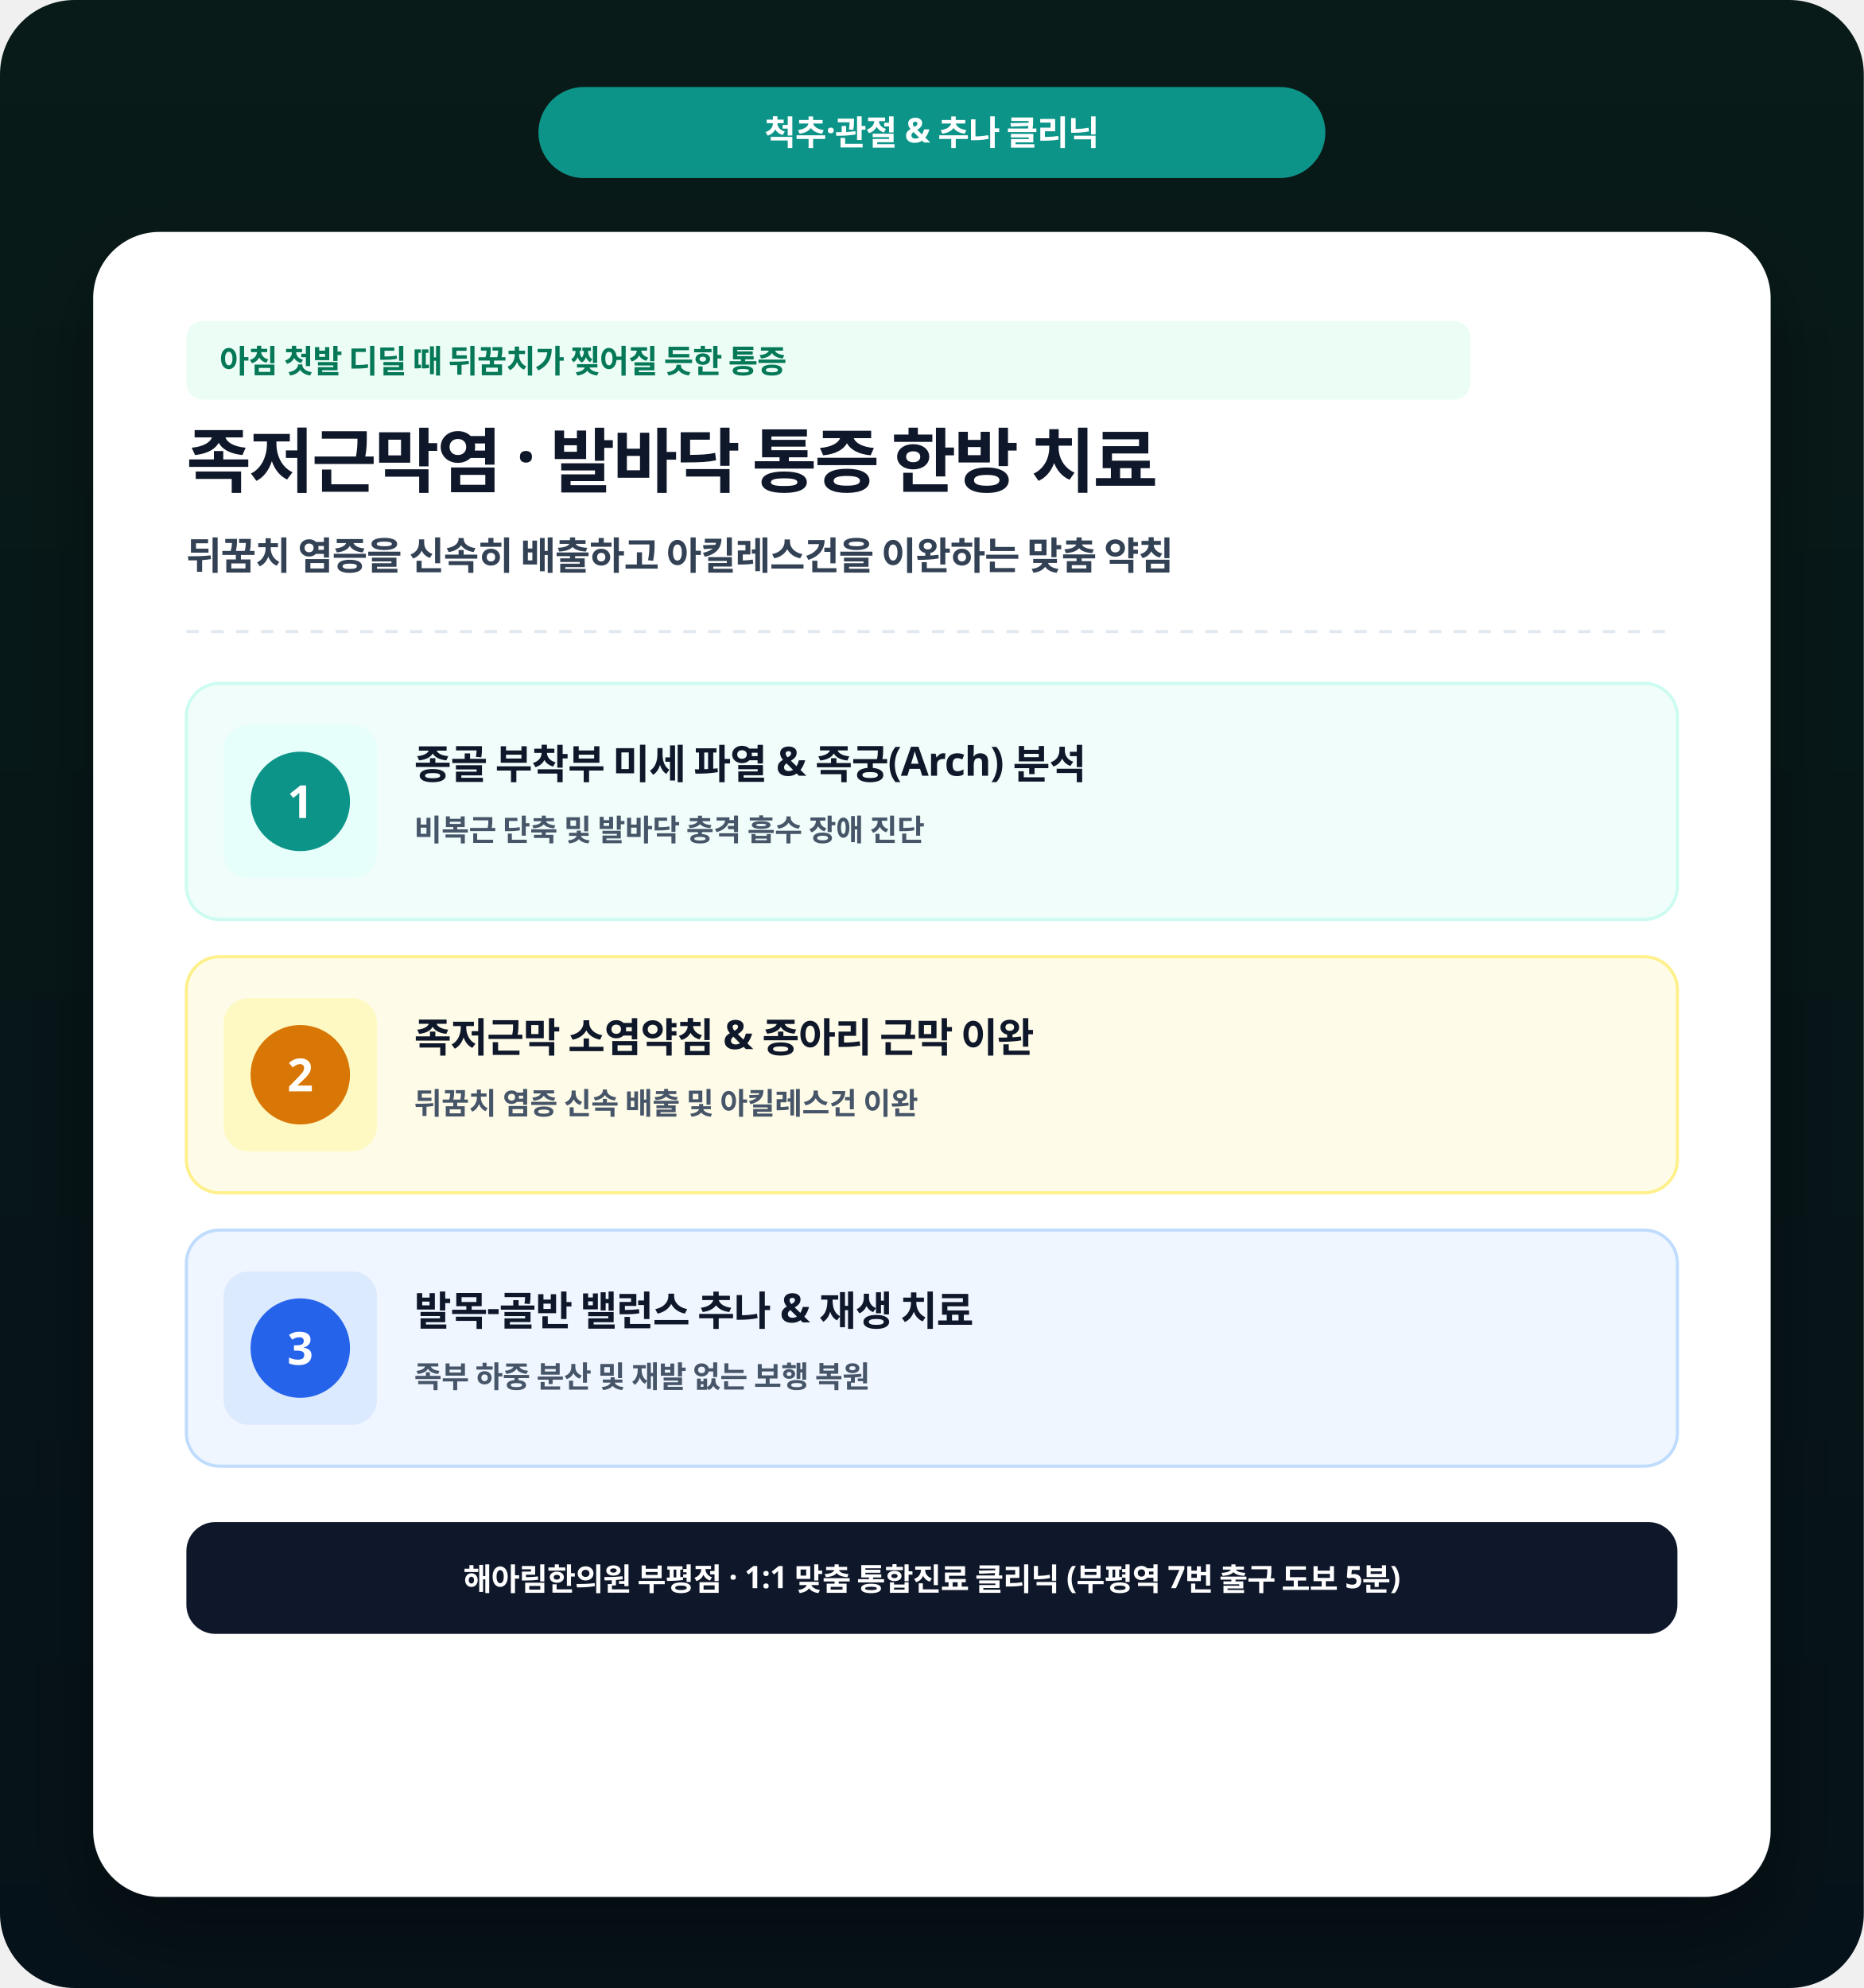
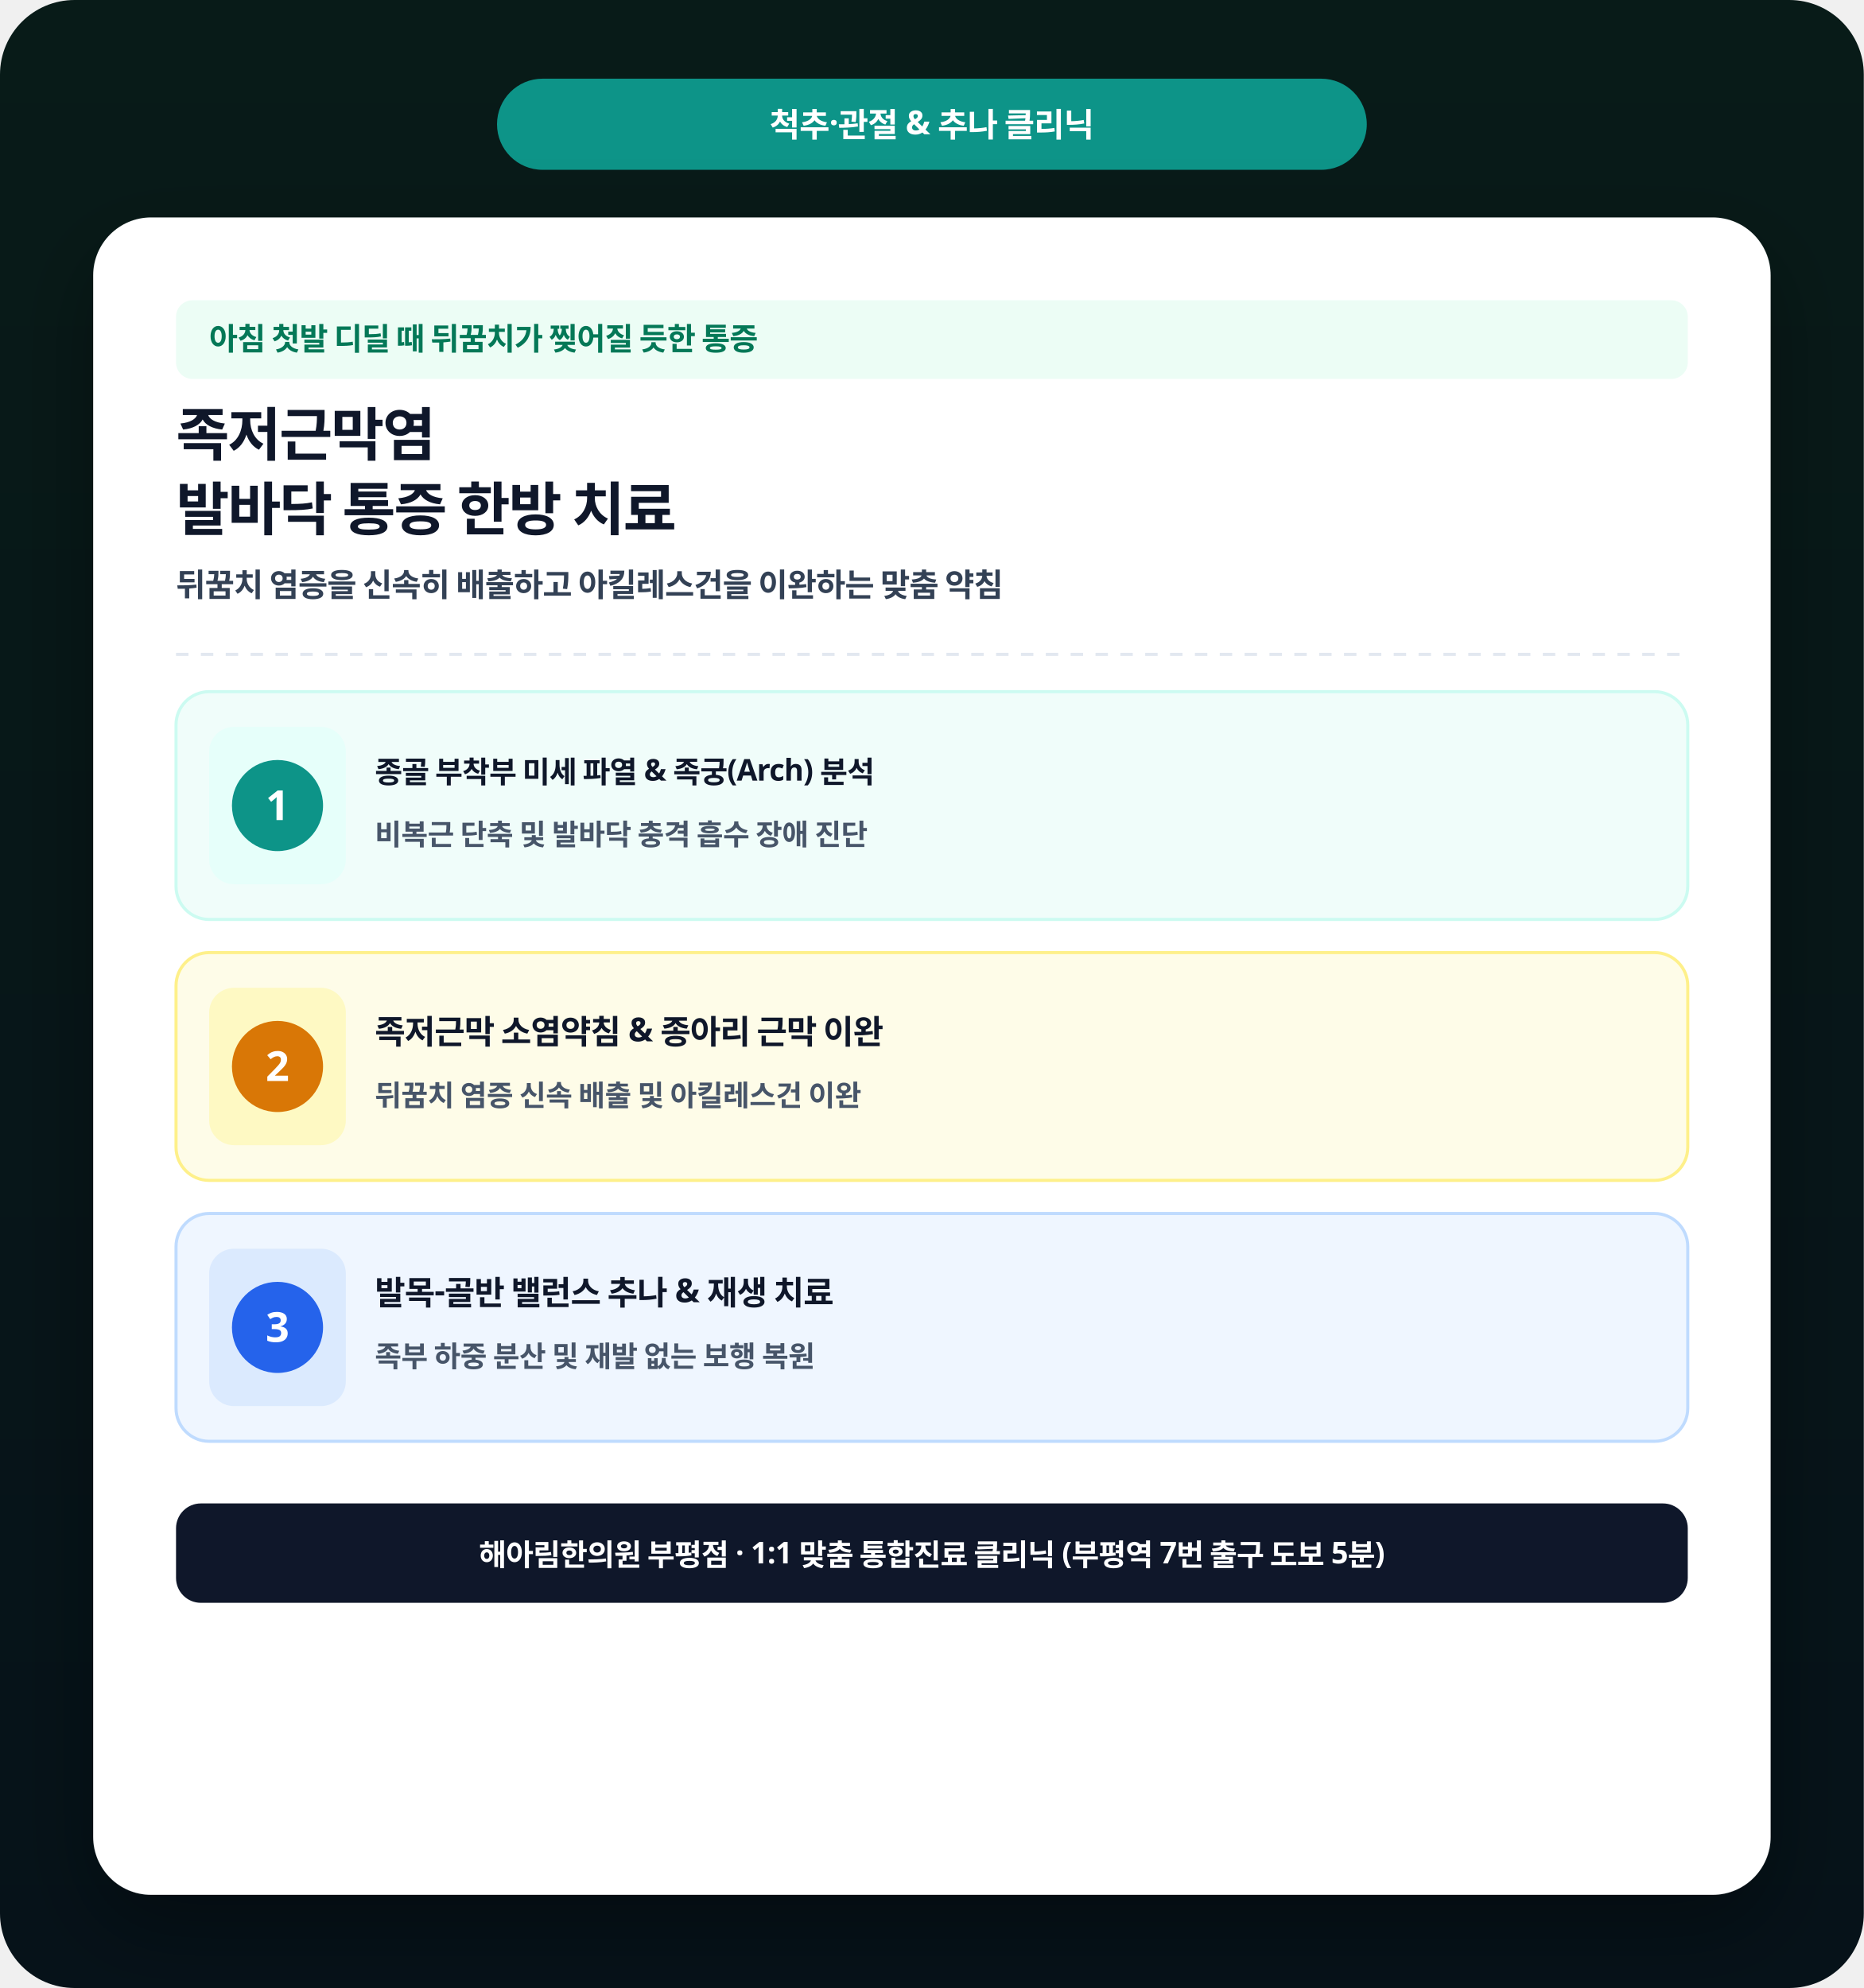
<svg xmlns="http://www.w3.org/2000/svg" width="900" height="960" viewBox="0 0 900 960">
  <defs>
    <linearGradient id="bgGrad" x1="0%" y1="0%" x2="0%" y2="100%">
      <stop offset="0%" stop-color="#081b18" />
      <stop offset="100%" stop-color="#061219" />
    </linearGradient>
    <filter id="cardShadow" x="-10%" y="-10%" width="120%" height="120%">
      <feDropShadow dx="0" dy="16" stdDeviation="20" flood-color="#000000" flood-opacity="0.35" />
    </filter>
  </defs>
  <rect x="0" y="0" width="900" height="960" rx="36" fill="url(#bgGrad)" />
-   <g transform="translate(450, 64)">
-     <rect x="-190" y="-22" width="380" height="44" rx="22" fill="#0d9488" />
-     <text x="0" y="6" font-size="16.5" font-weight="900" fill="#ffffff" text-anchor="middle" font-family="Pretendard, 'Malgun Gothic', sans-serif" letter-spacing="-0.02em">
+   <g transform="translate(450, 60)">
+     <rect x="-210" y="-22" width="420" height="44" rx="22" fill="#0d9488" />
+     <text x="0" y="6" font-size="16" font-weight="900" fill="#ffffff" text-anchor="middle" font-family="Pretendard, 'Malgun Gothic', sans-serif" letter-spacing="-0.02em">
      척추·관절 &amp; 추나 클리닉
    </text>
  </g>
  <g filter="url(#cardShadow)">
-     <rect x="45" y="112" width="810" height="804" rx="32" fill="#ffffff" />
+     <rect x="45" y="105" width="810" height="810" rx="28" fill="#ffffff" />
  </g>
-   <g transform="translate(90, 155)">
-     <rect x="0" y="0" width="620" height="38" rx="8" fill="#ecfdf5" />
-     <text x="16" y="25" font-size="15.5" font-weight="900" fill="#047857" font-family="Pretendard, 'Malgun Gothic', sans-serif" letter-spacing="-0.02em">
+   <g transform="translate(85, 145)">
+     <rect x="0" y="0" width="730" height="38" rx="8" fill="#ecfdf5" />
+     <text x="16" y="24" font-size="15" font-weight="900" fill="#047857" font-family="Pretendard, 'Malgun Gothic', sans-serif" letter-spacing="-0.02em">
      아침 첫발 디딜 때 뒤꿈치가 찢어질 듯한 통증
    </text>
  </g>
-   <g transform="translate(90, 235)">
-     <text font-size="34" font-weight="900" fill="#0f172a" font-family="Pretendard, 'Malgun Gothic', sans-serif" letter-spacing="-0.03em">
-       족저근막염 · 발바닥 통증 한방 치료
-     </text>
+   <g>
+     <text x="85" y="220" font-size="28" font-weight="900" fill="#0f172a" font-family="Pretendard, 'Malgun Gothic', sans-serif" letter-spacing="-0.03em">족저근막염</text>
+     <text x="85" y="256" font-size="28" font-weight="900" fill="#0f172a" font-family="Pretendard, 'Malgun Gothic', sans-serif" letter-spacing="-0.03em">발바닥 통증 한방 치료</text>
  </g>
-   <g transform="translate(90, 275)">
-     <text font-size="18.5" font-weight="800" fill="#334155" font-family="Pretendard, 'Malgun Gothic', sans-serif" letter-spacing="-0.02em">
+   <g>
+     <text x="85" y="288" font-size="15.5" font-weight="800" fill="#334155" font-family="Pretendard, 'Malgun Gothic', sans-serif" letter-spacing="-0.02em">
      뒤꿈치 염증을 신속히 배출하고 아킬레스건을 이완하는 맞춤 약침
    </text>
  </g>
-   <line x1="90" y1="305" x2="810" y2="305" stroke="#e2e8f0" stroke-width="1.5" stroke-dasharray="6,6" />
-   <g transform="translate(90, 330)">
-     <rect x="0" y="0" width="720" height="114" rx="16" fill="#f0fdfa" stroke="#ccfbf1" stroke-width="1.5" />
-     <rect x="18" y="20" width="74" height="74" rx="12" fill="#e6fffa" />
-     <circle cx="55" cy="57" r="24" fill="#0d9488" />
-     <text x="55" y="65" font-size="22" font-weight="900" fill="#ffffff" text-anchor="middle" font-family="Pretendard, 'Malgun Gothic', sans-serif">1</text>
-     <text x="110" y="46" font-size="19.5" font-weight="900" fill="#0f172a" font-family="Pretendard, 'Malgun Gothic', sans-serif" letter-spacing="-0.02em">
+   <line x1="85" y1="316" x2="815" y2="316" stroke="#e2e8f0" stroke-width="1.5" stroke-dasharray="6,6" />
+   <g transform="translate(85, 334)">
+     <rect x="0" y="0" width="730" height="110" rx="16" fill="#f0fdfa" stroke="#ccfbf1" stroke-width="1.5" />
+     <rect x="16" y="17" width="66" height="76" rx="12" fill="#e6fffa" />
+     <circle cx="49" cy="55" r="22" fill="#0d9488" />
+     <text x="49" y="62" font-size="20" font-weight="900" fill="#ffffff" text-anchor="middle" font-family="Pretendard, 'Malgun Gothic', sans-serif">1</text>
+     <text x="96" y="44" font-size="14.5" font-weight="900" fill="#0f172a" font-family="Pretendard, 'Malgun Gothic', sans-serif" letter-spacing="-0.02em">
      종골 부착부 미세 파열 &amp; 족궁(Arch) 분석
    </text>
-     <text x="110" y="76" font-size="14.5" font-weight="600" fill="#475569" font-family="Pretendard, 'Malgun Gothic', sans-serif" letter-spacing="-0.01em">
+     <text x="96" y="74" font-size="14" font-weight="600" fill="#475569" font-family="Pretendard, 'Malgun Gothic', sans-serif" letter-spacing="-0.01em">
      비복근 단축 및 발바닥 충격 흡수 장애 진단
    </text>
  </g>
-   <g transform="translate(90, 462)">
-     <rect x="0" y="0" width="720" height="114" rx="16" fill="#fefce8" stroke="#fef08a" stroke-width="1.5" />
-     <rect x="18" y="20" width="74" height="74" rx="12" fill="#fef9c3" />
-     <circle cx="55" cy="57" r="24" fill="#d97706" />
-     <text x="55" y="65" font-size="22" font-weight="900" fill="#ffffff" text-anchor="middle" font-family="Pretendard, 'Malgun Gothic', sans-serif">2</text>
-     <text x="110" y="46" font-size="19.5" font-weight="900" fill="#0f172a" font-family="Pretendard, 'Malgun Gothic', sans-serif" letter-spacing="-0.02em">
+   <g transform="translate(85, 460)">
+     <rect x="0" y="0" width="730" height="110" rx="16" fill="#fefce8" stroke="#fef08a" stroke-width="1.5" />
+     <rect x="16" y="17" width="66" height="76" rx="12" fill="#fef9c3" />
+     <circle cx="49" cy="55" r="22" fill="#d97706" />
+     <text x="49" y="62" font-size="20" font-weight="900" fill="#ffffff" text-anchor="middle" font-family="Pretendard, 'Malgun Gothic', sans-serif">2</text>
+     <text x="96" y="44" font-size="16" font-weight="900" fill="#0f172a" font-family="Pretendard, 'Malgun Gothic', sans-serif" letter-spacing="-0.02em">
      족저근막 소염약침 &amp; 종아리 근막 이완
    </text>
-     <text x="110" y="76" font-size="14.5" font-weight="600" fill="#475569" font-family="Pretendard, 'Malgun Gothic', sans-serif" letter-spacing="-0.01em">
+     <text x="96" y="74" font-size="14" font-weight="600" fill="#475569" font-family="Pretendard, 'Malgun Gothic', sans-serif" letter-spacing="-0.01em">
      뒤꿈치 염증 신속 배출 및 아킬레스건 이완
    </text>
  </g>
-   <g transform="translate(90, 594)">
-     <rect x="0" y="0" width="720" height="114" rx="16" fill="#eff6ff" stroke="#bfdbfe" stroke-width="1.5" />
-     <rect x="18" y="20" width="74" height="74" rx="12" fill="#dbeafe" />
-     <circle cx="55" cy="57" r="24" fill="#2563eb" />
-     <text x="55" y="65" font-size="22" font-weight="900" fill="#ffffff" text-anchor="middle" font-family="Pretendard, 'Malgun Gothic', sans-serif">3</text>
-     <text x="110" y="46" font-size="19.5" font-weight="900" fill="#0f172a" font-family="Pretendard, 'Malgun Gothic', sans-serif" letter-spacing="-0.02em">
+   <g transform="translate(85, 586)">
+     <rect x="0" y="0" width="730" height="110" rx="16" fill="#eff6ff" stroke="#bfdbfe" stroke-width="1.5" />
+     <rect x="16" y="17" width="66" height="76" rx="12" fill="#dbeafe" />
+     <circle cx="49" cy="55" r="22" fill="#2563eb" />
+     <text x="49" y="62" font-size="20" font-weight="900" fill="#ffffff" text-anchor="middle" font-family="Pretendard, 'Malgun Gothic', sans-serif">3</text>
+     <text x="96" y="44" font-size="16" font-weight="900" fill="#0f172a" font-family="Pretendard, 'Malgun Gothic', sans-serif" letter-spacing="-0.02em">
      발목-골반 밸런스 추나 &amp; 재생 치료
    </text>
-     <text x="110" y="76" font-size="14.5" font-weight="600" fill="#475569" font-family="Pretendard, 'Malgun Gothic', sans-serif" letter-spacing="-0.01em">
+     <text x="96" y="74" font-size="14" font-weight="600" fill="#475569" font-family="Pretendard, 'Malgun Gothic', sans-serif" letter-spacing="-0.01em">
      족부 하중 분산 및 재발 없는 보행 복원
    </text>
  </g>
-   <g transform="translate(90, 735)">
-     <rect x="0" y="0" width="720" height="54" rx="14" fill="#0f172a" />
-     <text x="360" y="33" font-size="15" font-weight="800" fill="#ffffff" text-anchor="middle" font-family="Pretendard, 'Malgun Gothic', sans-serif" letter-spacing="-0.02em">
+   <g transform="translate(85, 726)">
+     <rect x="0" y="0" width="730" height="48" rx="12" fill="#0f172a" />
+     <text x="365" y="30" font-size="14.5" font-weight="800" fill="#ffffff" text-anchor="middle" font-family="Pretendard, 'Malgun Gothic', sans-serif" letter-spacing="-0.02em">
      해아림한의원 부평점 · 1:1 맞춤 통합진료 클리닉 (부평역 7번 출구 도보 5분)
    </text>
  </g>
</svg>
